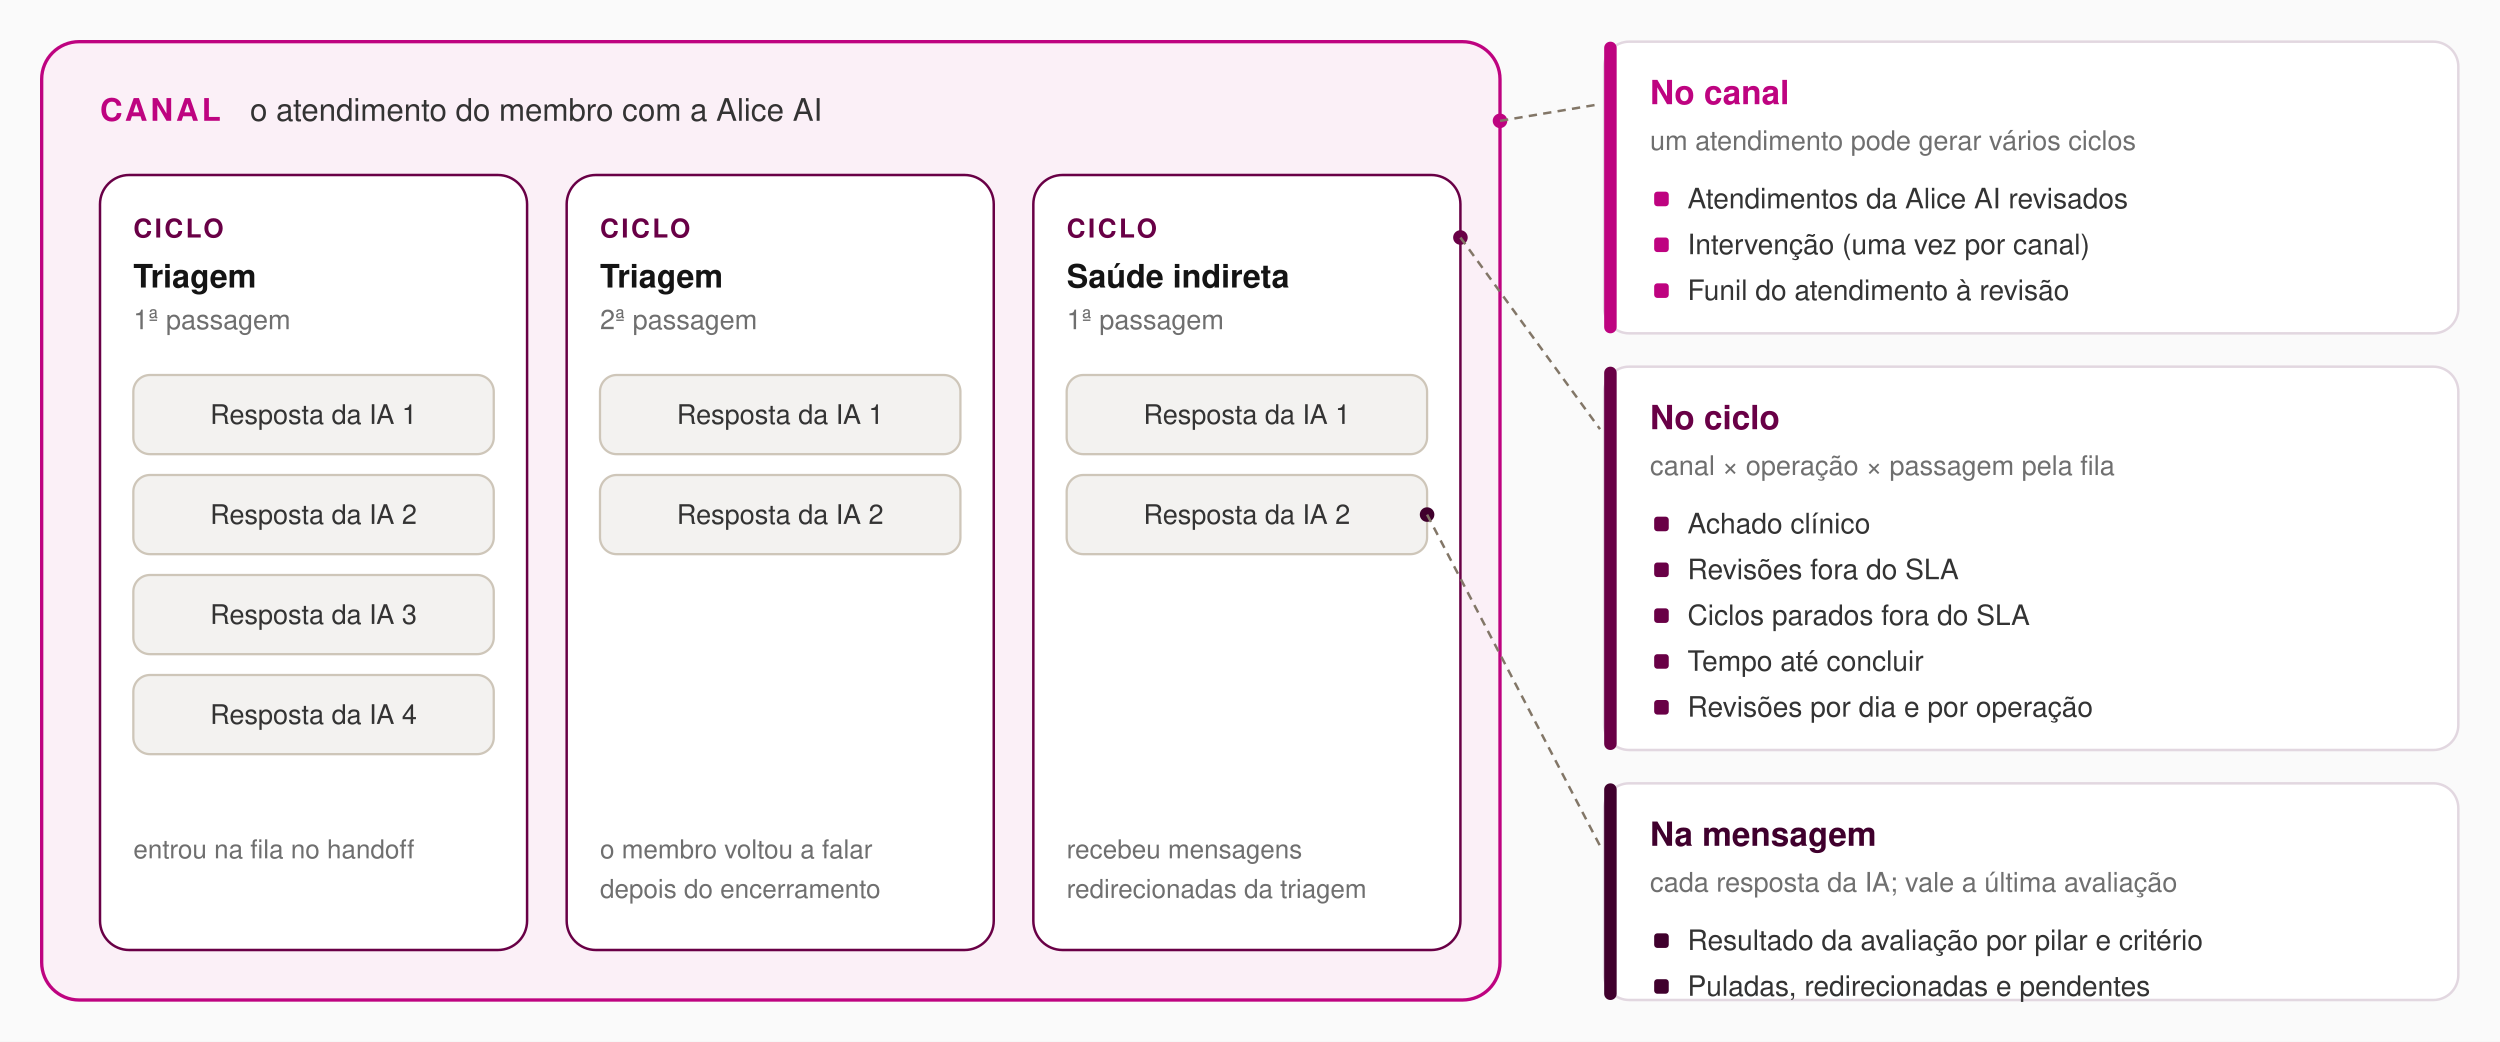
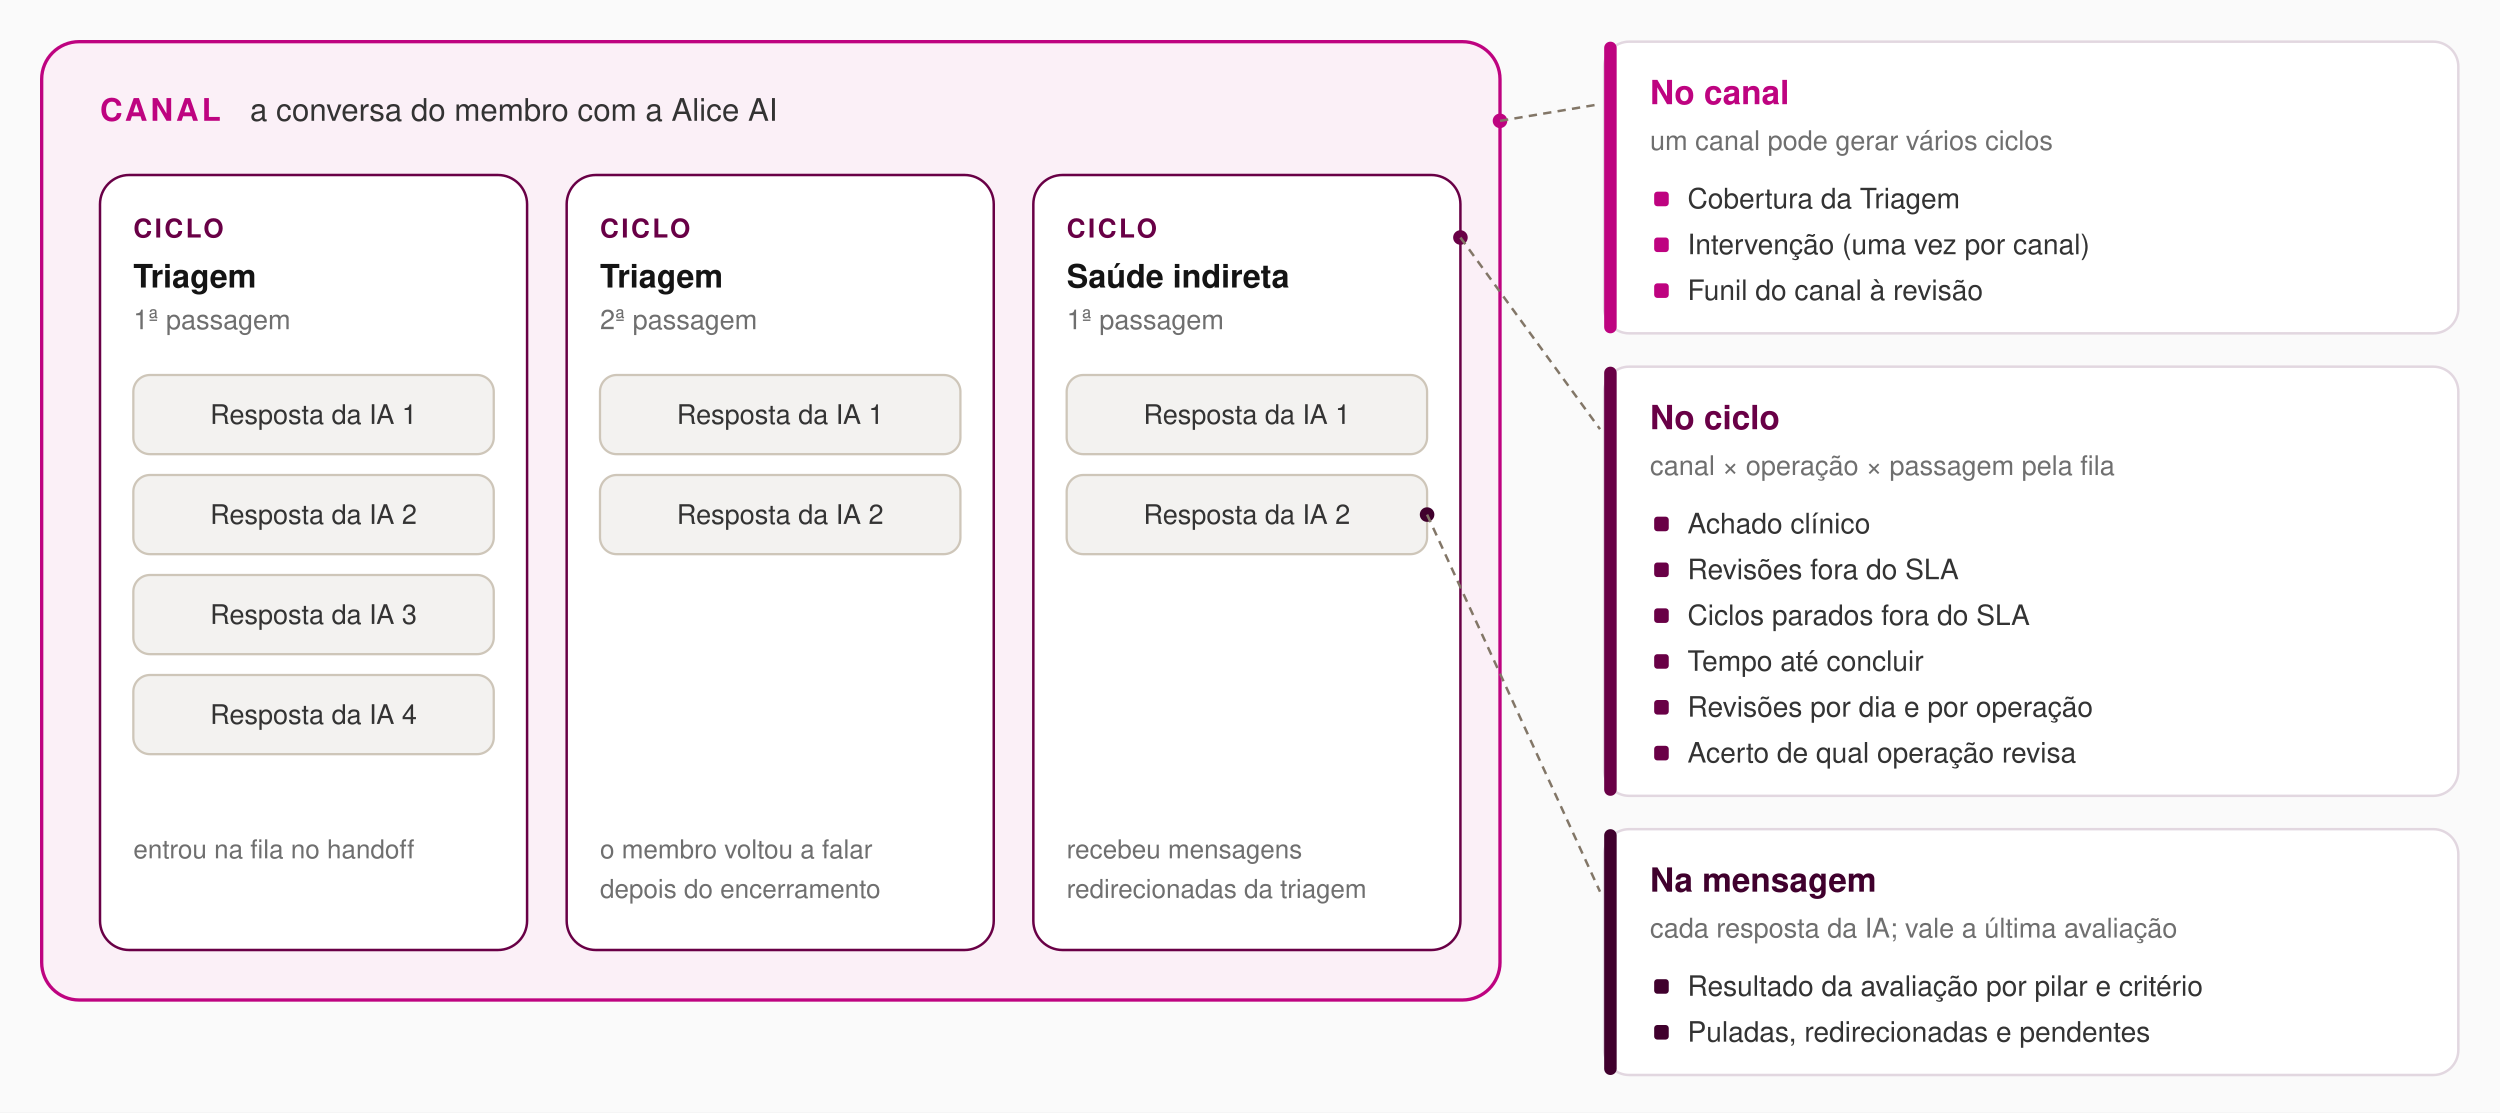
- <svg xmlns="http://www.w3.org/2000/svg" viewBox="0 0 1200 500" width="1200" height="500" role="img" aria-label="Três grãos: o canal contém ciclos de revisão, e cada ciclo contém mensagens da IA. Cada indicador da dash vive em um desses grãos." font-family="DM Sans, Helvetica, Arial, sans-serif">
-   <rect width="1200" height="500" fill="#FAFAFA" />
+ <svg xmlns="http://www.w3.org/2000/svg" viewBox="0 0 1200 534" width="1200" height="534" role="img" aria-label="Três grãos: o canal contém ciclos de revisão, e cada ciclo contém mensagens da IA. Cada indicador da dash vive em um desses grãos." font-family="DM Sans, Helvetica, Arial, sans-serif">
+   <rect width="1200" height="534" fill="#FAFAFA" />
  <defs>
    <marker id="ah" viewBox="0 0 10 10" refX="9" refY="5" markerWidth="7" markerHeight="7" orient="auto-start-reverse">
      <path d="M0,0 L10,5 L0,10 z" fill="#827667" />
    </marker>
  </defs>
  <rect x="20" y="20" width="700" height="460" rx="18" fill="#FBF0F7" stroke="#BE0380" stroke-width="1.6" />
  <text x="48" y="58" font-size="15" fill="#BE0380" font-weight="700" text-anchor="start" letter-spacing="1.5">CANAL</text>
-   <text x="120" y="58" font-size="15" fill="#333333" font-weight="400" text-anchor="start">o atendimento do membro com a Alice AI</text>
+   <text x="120" y="58" font-size="15" fill="#333333" font-weight="400" text-anchor="start">a conversa do membro com a Alice AI</text>
  <rect x="48" y="84" width="205" height="372" rx="14" fill="#FFFFFF" stroke="#690046" stroke-width="1.2" />
  <text x="64" y="114" font-size="12.5" fill="#690046" font-weight="700" text-anchor="start" letter-spacing="1.2">CICLO</text>
  <text x="64" y="138" font-size="15.5" fill="#141414" font-weight="600" text-anchor="start">Triagem</text>
  <text x="64" y="158" font-size="13" fill="#6F6F6F" font-weight="400" text-anchor="start">1ª passagem</text>
  <rect x="64" y="180" width="173" height="38" rx="8" fill="#F3F2F0" stroke="#CEC6B9" stroke-width="1.1" />
  <text x="150.5" y="203.5" font-size="13" fill="#333333" font-weight="400" text-anchor="middle">Resposta da IA 1</text>
  <rect x="64" y="228" width="173" height="38" rx="8" fill="#F3F2F0" stroke="#CEC6B9" stroke-width="1.1" />
  <text x="150.5" y="251.5" font-size="13" fill="#333333" font-weight="400" text-anchor="middle">Resposta da IA 2</text>
  <rect x="64" y="276" width="173" height="38" rx="8" fill="#F3F2F0" stroke="#CEC6B9" stroke-width="1.1" />
  <text x="150.5" y="299.5" font-size="13" fill="#333333" font-weight="400" text-anchor="middle">Resposta da IA 3</text>
  <rect x="64" y="324" width="173" height="38" rx="8" fill="#F3F2F0" stroke="#CEC6B9" stroke-width="1.1" />
  <text x="150.5" y="347.5" font-size="13" fill="#333333" font-weight="400" text-anchor="middle">Resposta da IA 4</text>
  <text x="64" y="412" font-size="12.5" fill="#6F6F6F" font-weight="400" text-anchor="start">entrou na fila no handoff</text>
  <rect x="272" y="84" width="205" height="372" rx="14" fill="#FFFFFF" stroke="#690046" stroke-width="1.2" />
  <text x="288" y="114" font-size="12.5" fill="#690046" font-weight="700" text-anchor="start" letter-spacing="1.2">CICLO</text>
  <text x="288" y="138" font-size="15.5" fill="#141414" font-weight="600" text-anchor="start">Triagem</text>
  <text x="288" y="158" font-size="13" fill="#6F6F6F" font-weight="400" text-anchor="start">2ª passagem</text>
  <rect x="288" y="180" width="173" height="38" rx="8" fill="#F3F2F0" stroke="#CEC6B9" stroke-width="1.1" />
  <text x="374.5" y="203.5" font-size="13" fill="#333333" font-weight="400" text-anchor="middle">Resposta da IA 1</text>
  <rect x="288" y="228" width="173" height="38" rx="8" fill="#F3F2F0" stroke="#CEC6B9" stroke-width="1.1" />
  <text x="374.5" y="251.5" font-size="13" fill="#333333" font-weight="400" text-anchor="middle">Resposta da IA 2</text>
  <text x="288" y="412" font-size="12.5" fill="#6F6F6F" font-weight="400" text-anchor="start">o membro voltou a falar</text>
  <text x="288" y="431" font-size="12.5" fill="#6F6F6F" font-weight="400" text-anchor="start">depois do encerramento</text>
  <rect x="496" y="84" width="205" height="372" rx="14" fill="#FFFFFF" stroke="#690046" stroke-width="1.2" />
  <text x="512" y="114" font-size="12.5" fill="#690046" font-weight="700" text-anchor="start" letter-spacing="1.2">CICLO</text>
  <text x="512" y="138" font-size="15.5" fill="#141414" font-weight="600" text-anchor="start">Saúde indireta</text>
  <text x="512" y="158" font-size="13" fill="#6F6F6F" font-weight="400" text-anchor="start">1ª passagem</text>
  <rect x="512" y="180" width="173" height="38" rx="8" fill="#F3F2F0" stroke="#CEC6B9" stroke-width="1.1" />
  <text x="598.5" y="203.5" font-size="13" fill="#333333" font-weight="400" text-anchor="middle">Resposta da IA 1</text>
  <rect x="512" y="228" width="173" height="38" rx="8" fill="#F3F2F0" stroke="#CEC6B9" stroke-width="1.1" />
  <text x="598.5" y="251.5" font-size="13" fill="#333333" font-weight="400" text-anchor="middle">Resposta da IA 2</text>
  <text x="512" y="412" font-size="12.5" fill="#6F6F6F" font-weight="400" text-anchor="start">recebeu mensagens</text>
  <text x="512" y="431" font-size="12.5" fill="#6F6F6F" font-weight="400" text-anchor="start">redirecionadas da triagem</text>
  <rect x="770" y="20" width="410" height="140" rx="12" fill="#FFFFFF" stroke="#E2D7E0" stroke-width="1.2" />
  <rect x="770" y="20" width="6" height="140" rx="3" fill="#BE0380" />
  <text x="792" y="50" font-size="16" fill="#BE0380" font-weight="700" text-anchor="start">No canal</text>
-   <text x="792" y="72" font-size="13" fill="#6F6F6F" font-weight="400" text-anchor="start">um atendimento pode gerar vários ciclos</text>
+   <text x="792" y="72" font-size="13" fill="#6F6F6F" font-weight="400" text-anchor="start">um canal pode gerar vários ciclos</text>
  <rect x="794" y="92" width="7" height="7" rx="1.5" fill="#BE0380" />
-   <text x="810" y="100" font-size="13.5" fill="#333333" font-weight="400" text-anchor="start">Atendimentos da Alice AI revisados</text>
+   <text x="810" y="100" font-size="13.5" fill="#333333" font-weight="400" text-anchor="start">Cobertura da Triagem</text>
  <rect x="794" y="114" width="7" height="7" rx="1.5" fill="#BE0380" />
  <text x="810" y="122" font-size="13.5" fill="#333333" font-weight="400" text-anchor="start">Intervenção (uma vez por canal)</text>
  <rect x="794" y="136" width="7" height="7" rx="1.5" fill="#BE0380" />
-   <text x="810" y="144" font-size="13.5" fill="#333333" font-weight="400" text-anchor="start">Funil do atendimento à revisão</text>
-   <rect x="770" y="176" width="410" height="184" rx="12" fill="#FFFFFF" stroke="#E2D7E0" stroke-width="1.2" />
-   <rect x="770" y="176" width="6" height="184" rx="3" fill="#690046" />
+   <text x="810" y="144" font-size="13.5" fill="#333333" font-weight="400" text-anchor="start">Funil do canal à revisão</text>
+   <rect x="770" y="176" width="410" height="206" rx="12" fill="#FFFFFF" stroke="#E2D7E0" stroke-width="1.2" />
+   <rect x="770" y="176" width="6" height="206" rx="3" fill="#690046" />
  <text x="792" y="206" font-size="16" fill="#690046" font-weight="700" text-anchor="start">No ciclo</text>
  <text x="792" y="228" font-size="13" fill="#6F6F6F" font-weight="400" text-anchor="start">canal × operação × passagem pela fila</text>
  <rect x="794" y="248" width="7" height="7" rx="1.5" fill="#690046" />
  <text x="810" y="256" font-size="13.5" fill="#333333" font-weight="400" text-anchor="start">Achado clínico</text>
  <rect x="794" y="270" width="7" height="7" rx="1.5" fill="#690046" />
  <text x="810" y="278" font-size="13.5" fill="#333333" font-weight="400" text-anchor="start">Revisões fora do SLA</text>
  <rect x="794" y="292" width="7" height="7" rx="1.5" fill="#690046" />
  <text x="810" y="300" font-size="13.5" fill="#333333" font-weight="400" text-anchor="start">Ciclos parados fora do SLA</text>
  <rect x="794" y="314" width="7" height="7" rx="1.5" fill="#690046" />
  <text x="810" y="322" font-size="13.5" fill="#333333" font-weight="400" text-anchor="start">Tempo até concluir</text>
  <rect x="794" y="336" width="7" height="7" rx="1.5" fill="#690046" />
  <text x="810" y="344" font-size="13.5" fill="#333333" font-weight="400" text-anchor="start">Revisões por dia e por operação</text>
-   <rect x="770" y="376" width="410" height="104" rx="12" fill="#FFFFFF" stroke="#E2D7E0" stroke-width="1.2" />
-   <rect x="770" y="376" width="6" height="104" rx="3" fill="#40002D" />
-   <text x="792" y="406" font-size="16" fill="#40002D" font-weight="700" text-anchor="start">Na mensagem</text>
-   <text x="792" y="428" font-size="13" fill="#6F6F6F" font-weight="400" text-anchor="start">cada resposta da IA; vale a última avaliação</text>
-   <rect x="794" y="448" width="7" height="7" rx="1.5" fill="#40002D" />
-   <text x="810" y="456" font-size="13.5" fill="#333333" font-weight="400" text-anchor="start">Resultado da avaliação por pilar e critério</text>
+   <rect x="794" y="358" width="7" height="7" rx="1.5" fill="#690046" />
+   <text x="810" y="366" font-size="13.5" fill="#333333" font-weight="400" text-anchor="start">Acerto de qual operação revisa</text>
+   <rect x="770" y="398" width="410" height="118" rx="12" fill="#FFFFFF" stroke="#E2D7E0" stroke-width="1.2" />
+   <rect x="770" y="398" width="6" height="118" rx="3" fill="#40002D" />
+   <text x="792" y="428" font-size="16" fill="#40002D" font-weight="700" text-anchor="start">Na mensagem</text>
+   <text x="792" y="450" font-size="13" fill="#6F6F6F" font-weight="400" text-anchor="start">cada resposta da IA; vale a última avaliação</text>
  <rect x="794" y="470" width="7" height="7" rx="1.5" fill="#40002D" />
-   <text x="810" y="478" font-size="13.5" fill="#333333" font-weight="400" text-anchor="start">Puladas, redirecionadas e pendentes</text>
+   <text x="810" y="478" font-size="13.5" fill="#333333" font-weight="400" text-anchor="start">Resultado da avaliação por pilar e critério</text>
+   <rect x="794" y="492" width="7" height="7" rx="1.5" fill="#40002D" />
+   <text x="810" y="500" font-size="13.5" fill="#333333" font-weight="400" text-anchor="start">Puladas, redirecionadas e pendentes</text>
  <circle cx="720" cy="58" r="3.5" fill="#BE0380" />
  <line x1="720" y1="58" x2="768" y2="50" stroke="#827667" stroke-width="1.2" stroke-dasharray="4 3" />
  <circle cx="701" cy="114" r="3.5" fill="#690046" />
  <line x1="701" y1="114" x2="768" y2="206" stroke="#827667" stroke-width="1.2" stroke-dasharray="4 3" />
  <circle cx="685" cy="247" r="3.5" fill="#40002D" />
-   <line x1="685" y1="247" x2="768" y2="406" stroke="#827667" stroke-width="1.2" stroke-dasharray="4 3" />
+   <line x1="685" y1="247" x2="768" y2="428" stroke="#827667" stroke-width="1.2" stroke-dasharray="4 3" />
</svg>
